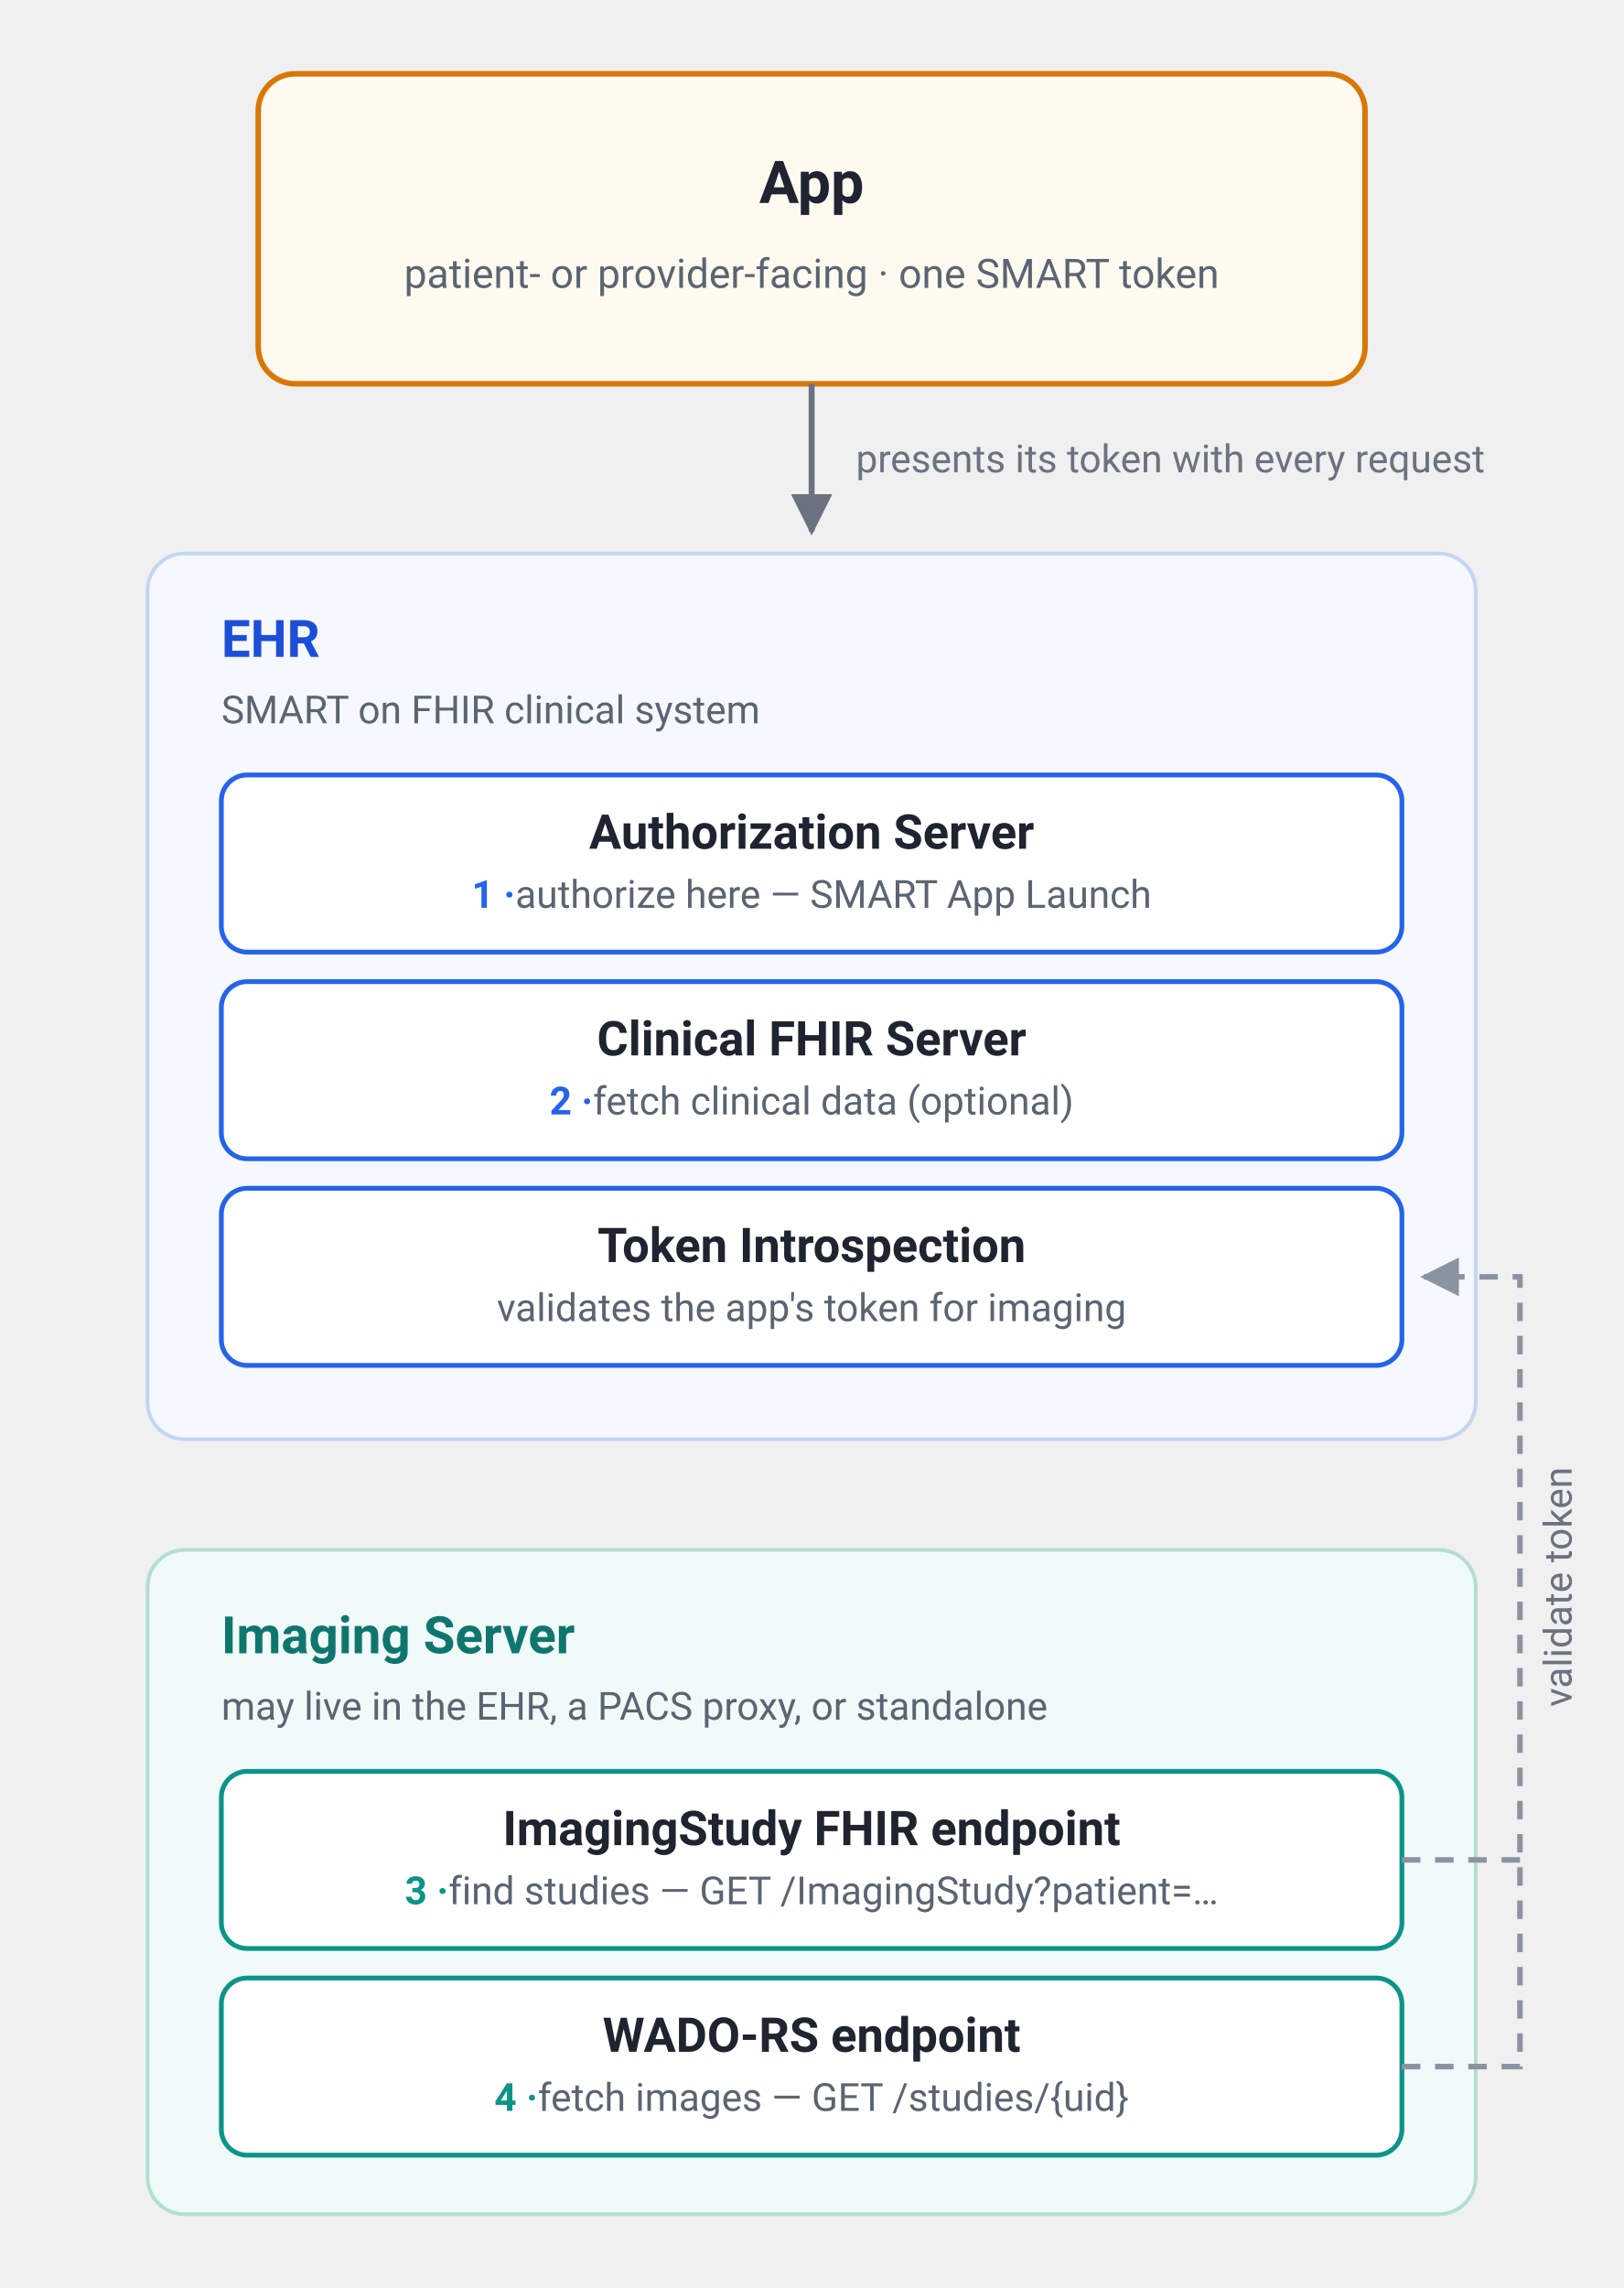
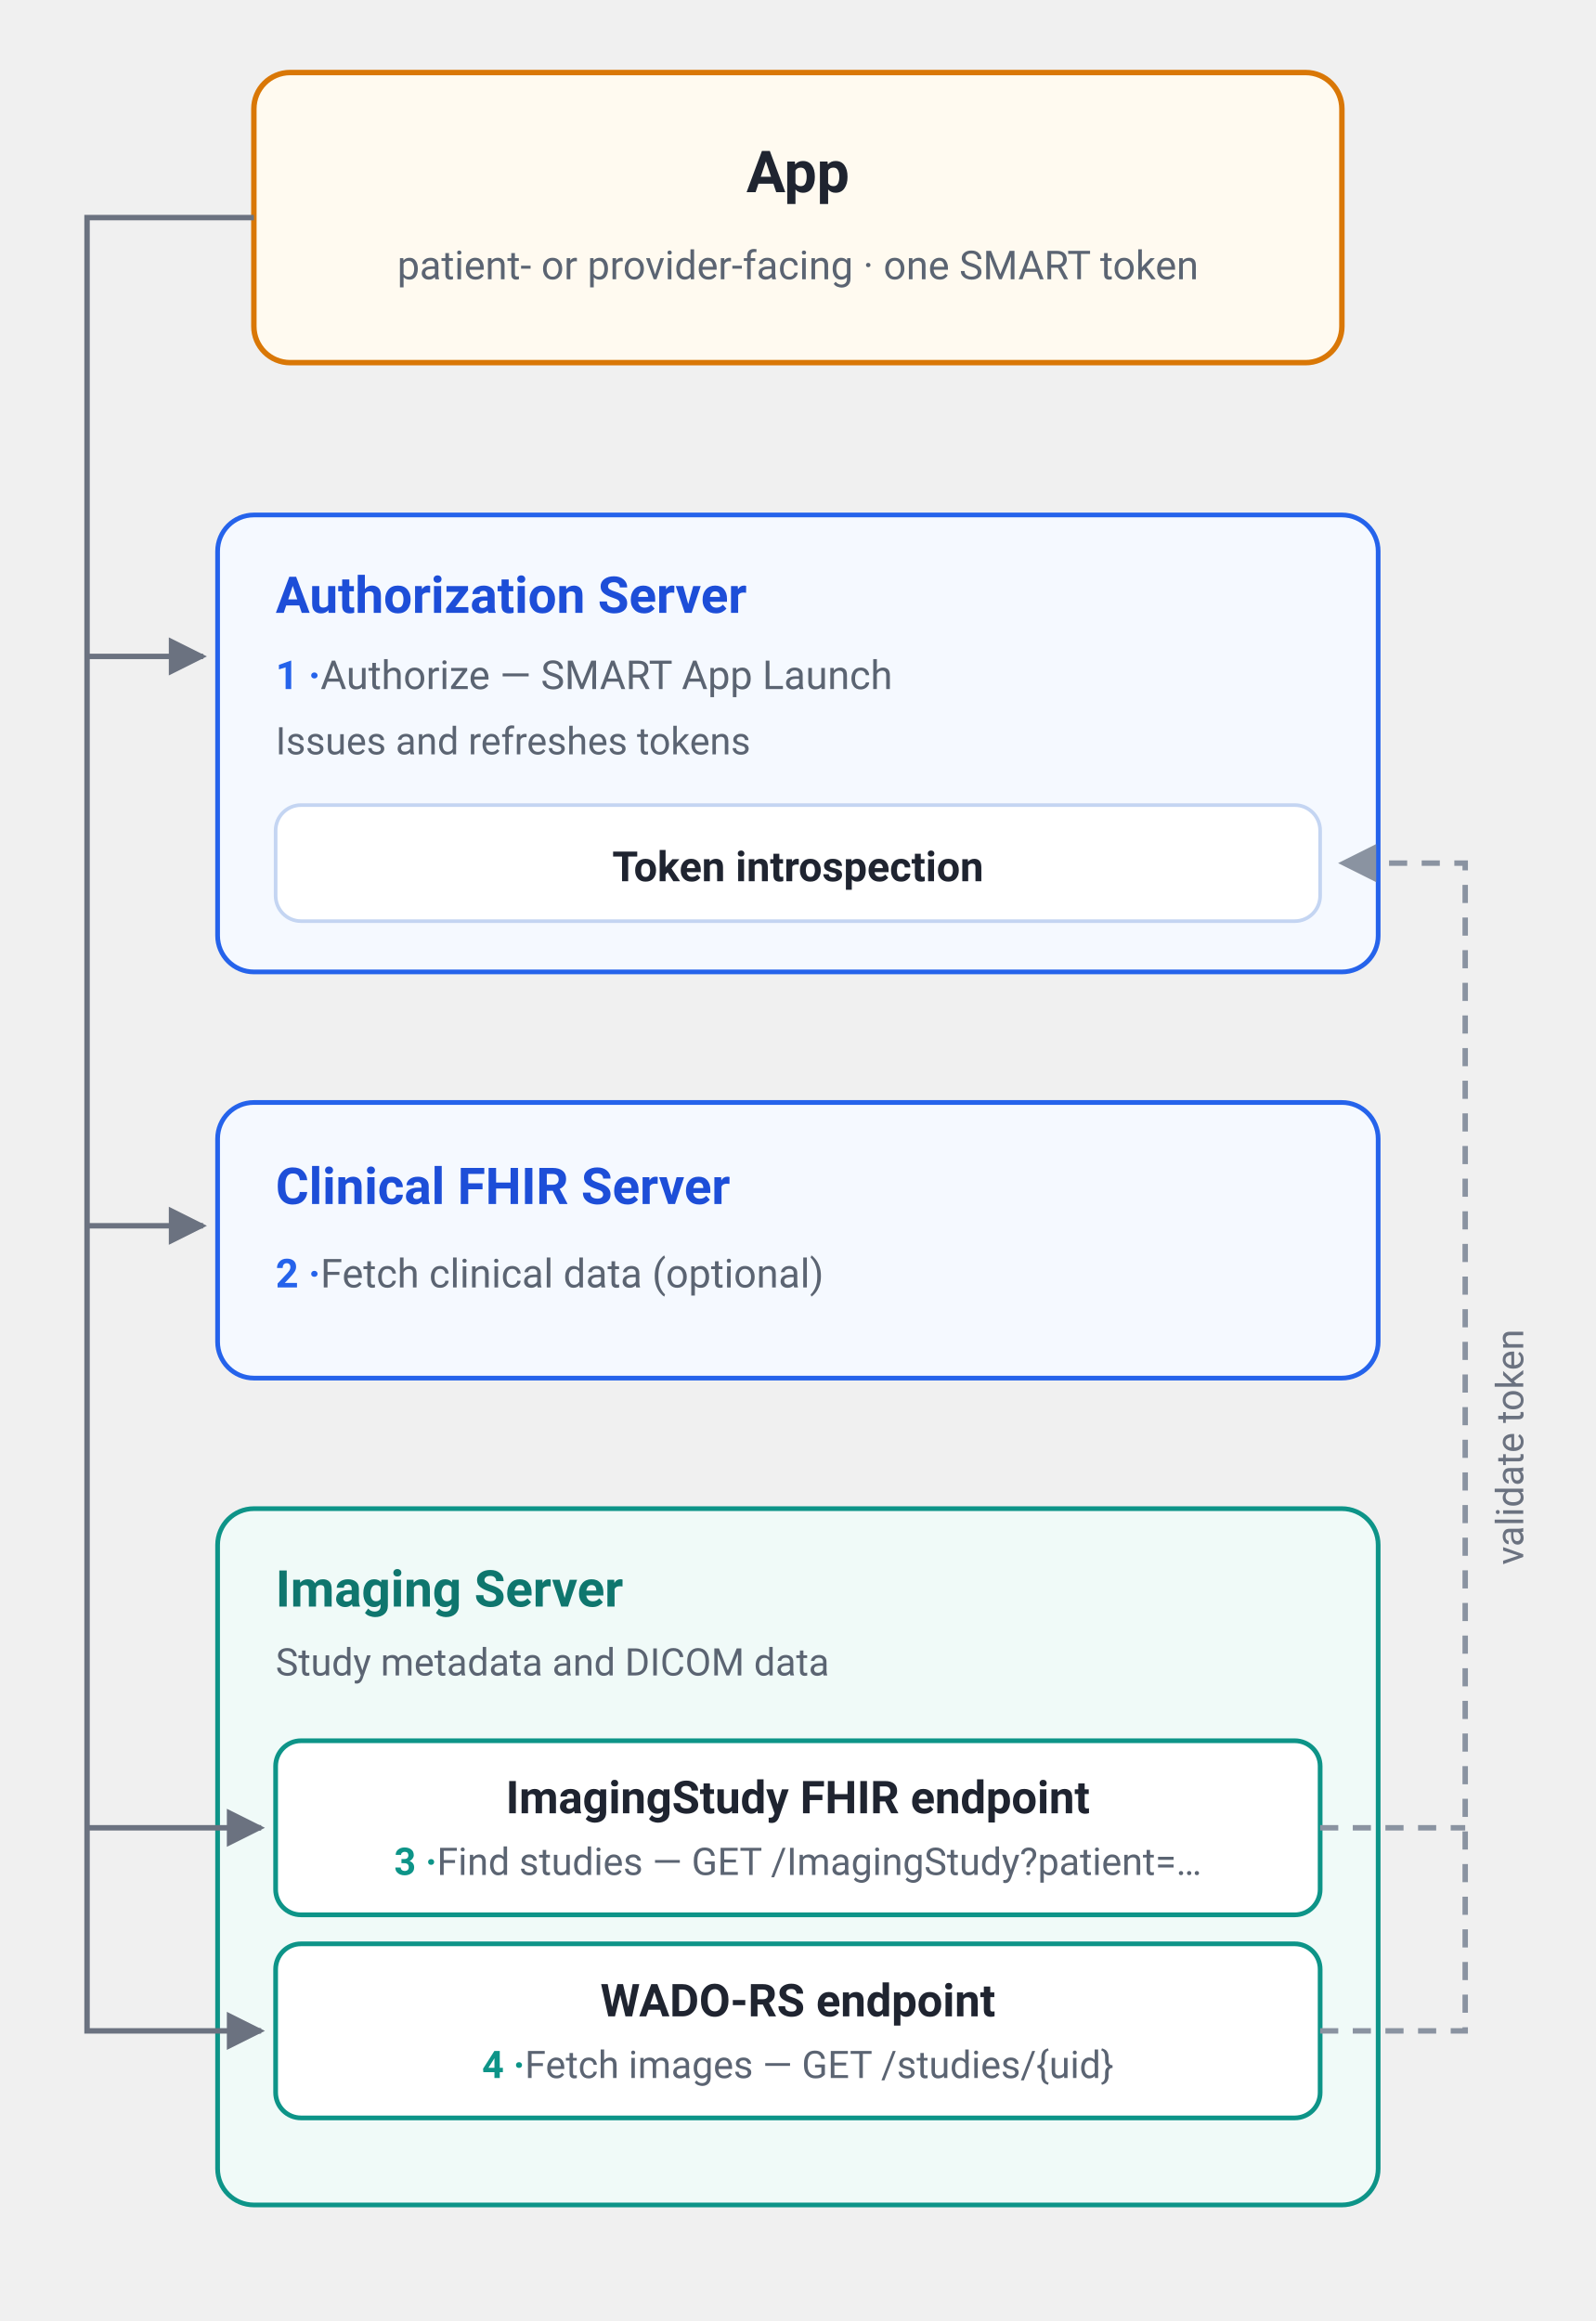
- <svg xmlns="http://www.w3.org/2000/svg" viewBox="0 0 440 620" width="400" font-family="-apple-system, 'Segoe UI', Roboto, Helvetica, Arial, sans-serif" role="img" aria-label="System map (mobile): the App presents one SMART access token to the EHR (authorization, clinical FHIR, token introspection) and to the Imaging Server (ImagingStudy FHIR endpoint and WADO-RS endpoint); the Imaging Server validates tokens via introspection">
+ <svg xmlns="http://www.w3.org/2000/svg" viewBox="0 0 440 640" width="400" font-family="-apple-system, 'Segoe UI', Roboto, Helvetica, Arial, sans-serif" role="img" aria-label="System map on mobile: the App authorizes with the Authorization Server, optionally queries the Clinical FHIR Server, and uses the Imaging Server for study metadata and DICOM data. These are separate roles. Dashed connections show the imaging endpoints validating tokens through the Authorization Server's introspection endpoint.">
  <defs>
    <marker id="arr" viewBox="0 0 10 10" refX="9" refY="5" markerWidth="7" markerHeight="7" orient="auto-start-reverse">
      <path d="M0,0 L10,5 L0,10 z" fill="#6b7280" />
    </marker>
    <marker id="arrg" viewBox="0 0 10 10" refX="9" refY="5" markerWidth="7" markerHeight="7" orient="auto-start-reverse">
      <path d="M0,0 L10,5 L0,10 z" fill="#8a93a1" />
    </marker>
  </defs>
-   <rect x="70" y="20" width="300" height="84" rx="10" fill="#fffaf0" stroke="#d97706" stroke-width="1.5" />
-   <text x="220" y="55" font-size="16" font-weight="700" fill="#1f2430" text-anchor="middle">App</text>
-   <text x="220" y="78" font-size="11" fill="#5b6472" text-anchor="middle">patient- or provider-facing · one SMART token</text>
-   <line x1="220" y1="104" x2="220" y2="144" stroke="#6b7280" stroke-width="1.6" marker-end="url(#arr)" />
-   <text x="232" y="128" font-size="10.5" fill="#6b7280">presents its token with every request</text>
-   <rect x="40" y="150" width="360" height="240" rx="10" fill="#f5f9ff" stroke="#c4d5f2" />
-   <text x="60" y="178" font-size="14" font-weight="700" fill="#1d4ed8">EHR</text>
-   <text x="60" y="196" font-size="10.5" fill="#5b6472">SMART on FHIR clinical system</text>
-   <rect x="60" y="210" width="320" height="48" rx="7" fill="#ffffff" stroke="#2563eb" stroke-width="1.3" />
-   <text x="220" y="230" font-size="13" font-weight="600" fill="#1f2430" text-anchor="middle">Authorization Server</text>
-   <text x="220" y="246" font-size="10.5" fill="#5b6472" text-anchor="middle">
-     <tspan font-weight="700" fill="#2563eb">1 · </tspan>authorize here — SMART App Launch</text>
-   <rect x="60" y="266" width="320" height="48" rx="7" fill="#ffffff" stroke="#2563eb" stroke-width="1.3" />
-   <text x="220" y="286" font-size="13" font-weight="600" fill="#1f2430" text-anchor="middle">Clinical FHIR Server</text>
-   <text x="220" y="302" font-size="10.5" fill="#5b6472" text-anchor="middle">
-     <tspan font-weight="700" fill="#2563eb">2 · </tspan>fetch clinical data (optional)</text>
-   <rect x="60" y="322" width="320" height="48" rx="7" fill="#ffffff" stroke="#2563eb" stroke-width="1.3" />
-   <text x="220" y="342" font-size="13" font-weight="600" fill="#1f2430" text-anchor="middle">Token Introspection</text>
-   <text x="220" y="358" font-size="10.5" fill="#5b6472" text-anchor="middle">validates the app's token for imaging</text>
-   <rect x="40" y="420" width="360" height="180" rx="10" fill="#f0faf8" stroke="#b2ddd5" />
-   <text x="60" y="448" font-size="14" font-weight="700" fill="#0f766e">Imaging Server</text>
-   <text x="60" y="466" font-size="10.5" fill="#5b6472">may live in the EHR, a PACS proxy, or standalone</text>
-   <rect x="60" y="480" width="320" height="48" rx="7" fill="#ffffff" stroke="#0d9488" stroke-width="1.3" />
-   <text x="220" y="500" font-size="13" font-weight="600" fill="#1f2430" text-anchor="middle">ImagingStudy FHIR endpoint</text>
-   <text x="220" y="516" font-size="10.5" fill="#5b6472" text-anchor="middle">
-     <tspan font-weight="700" fill="#0d9488">3 · </tspan>find studies — GET /ImagingStudy?patient=…</text>
-   <rect x="60" y="536" width="320" height="48" rx="7" fill="#ffffff" stroke="#0d9488" stroke-width="1.3" />
-   <text x="220" y="556" font-size="13" font-weight="600" fill="#1f2430" text-anchor="middle">WADO-RS endpoint</text>
-   <text x="220" y="572" font-size="10.5" fill="#5b6472" text-anchor="middle">
-     <tspan font-weight="700" fill="#0d9488">4 · </tspan>fetch images — GET /studies/{uid}</text>
-   <path d="M380,560 H412 V346 H386" stroke="#8a93a1" stroke-width="1.5" fill="none" stroke-dasharray="5,4" marker-end="url(#arrg)" />
-   <path d="M380,504 H412" stroke="#8a93a1" stroke-width="1.5" fill="none" stroke-dasharray="5,4" />
-   <text x="426" y="430" font-size="10.5" fill="#6b7280" text-anchor="middle" transform="rotate(-90 426 430)">validate token</text>
+   <rect x="70" y="20" width="300" height="80" rx="10" fill="#fffaf0" stroke="#d97706" stroke-width="1.5" />
+   <text x="220" y="53" font-size="16" font-weight="700" fill="#1f2430" text-anchor="middle">App</text>
+   <text x="220" y="77" font-size="11" fill="#5b6472" text-anchor="middle">patient- or provider-facing · one SMART token</text>
+   <rect x="60" y="142" width="320" height="126" rx="10" fill="#f5f9ff" stroke="#2563eb" stroke-width="1.3" />
+   <text x="76" y="169" font-size="14" font-weight="700" fill="#1d4ed8">Authorization Server</text>
+   <text x="76" y="190" font-size="11" fill="#5b6472">
+     <tspan font-weight="700" fill="#2563eb">1 · </tspan>Authorize — SMART App Launch</text>
+   <text x="76" y="208" font-size="10.5" fill="#5b6472">Issues and refreshes tokens</text>
+   <rect x="76" y="222" width="288" height="32" rx="7" fill="#ffffff" stroke="#c4d5f2" />
+   <text x="220" y="243" font-size="11.5" font-weight="600" fill="#1f2430" text-anchor="middle">Token introspection</text>
+   <rect x="60" y="304" width="320" height="76" rx="10" fill="#f5f9ff" stroke="#2563eb" stroke-width="1.3" />
+   <text x="76" y="332" font-size="14" font-weight="700" fill="#1d4ed8">Clinical FHIR Server</text>
+   <text x="76" y="355" font-size="11" fill="#5b6472">
+     <tspan font-weight="700" fill="#2563eb">2 · </tspan>Fetch clinical data (optional)</text>
+   <rect x="60" y="416" width="320" height="192" rx="10" fill="#f0faf8" stroke="#0d9488" stroke-width="1.3" />
+   <text x="76" y="443" font-size="14" font-weight="700" fill="#0f766e">Imaging Server</text>
+   <text x="76" y="462" font-size="10.5" fill="#5b6472">Study metadata and DICOM data</text>
+   <rect x="76" y="480" width="288" height="48" rx="7" fill="#ffffff" stroke="#0d9488" stroke-width="1.3" />
+   <text x="220" y="500" font-size="12.5" font-weight="600" fill="#1f2430" text-anchor="middle">ImagingStudy FHIR endpoint</text>
+   <text x="220" y="517" font-size="10.5" fill="#5b6472" text-anchor="middle">
+     <tspan font-weight="700" fill="#0d9488">3 · </tspan>Find studies — GET /ImagingStudy?patient=…</text>
+   <rect x="76" y="536" width="288" height="48" rx="7" fill="#ffffff" stroke="#0d9488" stroke-width="1.3" />
+   <text x="220" y="556" font-size="12.5" font-weight="600" fill="#1f2430" text-anchor="middle">WADO-RS endpoint</text>
+   <text x="220" y="573" font-size="10.5" fill="#5b6472" text-anchor="middle">
+     <tspan font-weight="700" fill="#0d9488">4 · </tspan>Fetch images — GET /studies/{uid}</text>
+   <path d="M70,60 H24 V560 H72" stroke="#6b7280" stroke-width="1.5" fill="none" marker-end="url(#arr)" />
+   <path d="M24,181 H56" stroke="#6b7280" stroke-width="1.5" fill="none" marker-end="url(#arr)" />
+   <path d="M24,338 H56" stroke="#6b7280" stroke-width="1.5" fill="none" marker-end="url(#arr)" />
+   <path d="M24,504 H72" stroke="#6b7280" stroke-width="1.5" fill="none" marker-end="url(#arr)" />
+   <path d="M364,560 H404 V238 H370" stroke="#8a93a1" stroke-width="1.5" fill="none" stroke-dasharray="5,4" marker-end="url(#arrg)" />
+   <path d="M364,504 H404" stroke="#8a93a1" stroke-width="1.5" fill="none" stroke-dasharray="5,4" />
+   <text x="420" y="399" font-size="10.5" fill="#6b7280" text-anchor="middle" transform="rotate(-90 420 399)">validate token</text>
</svg>
